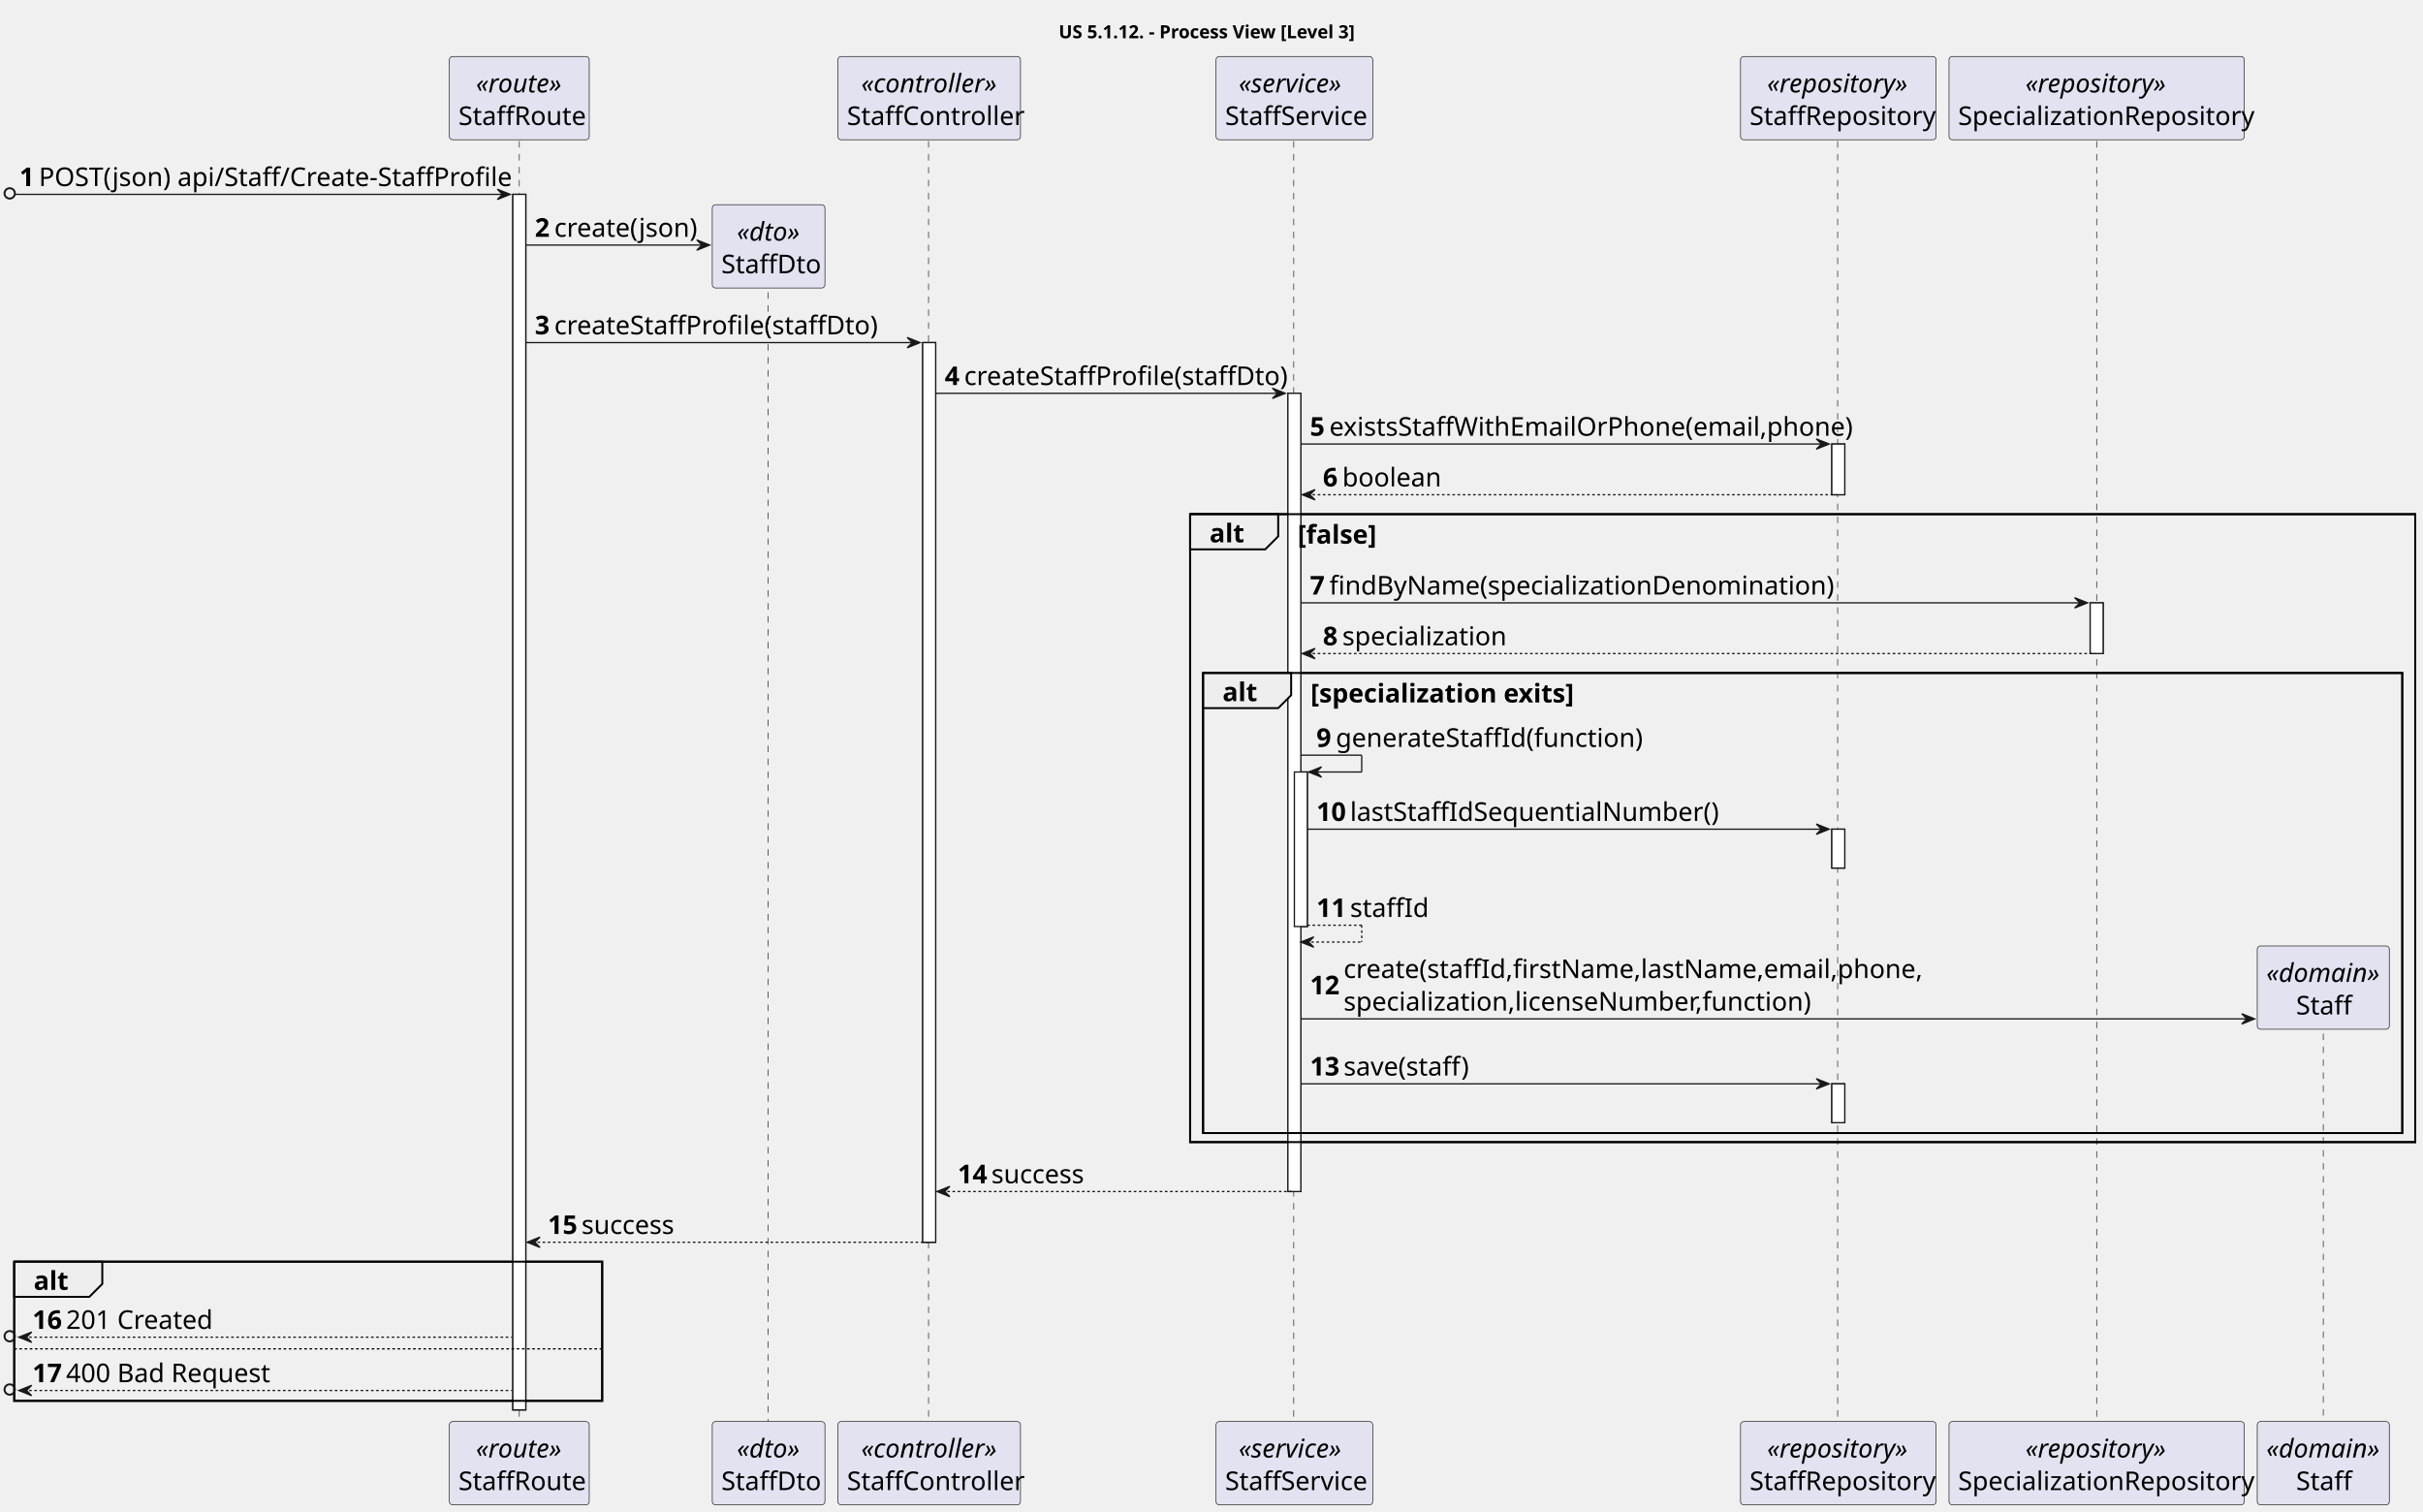
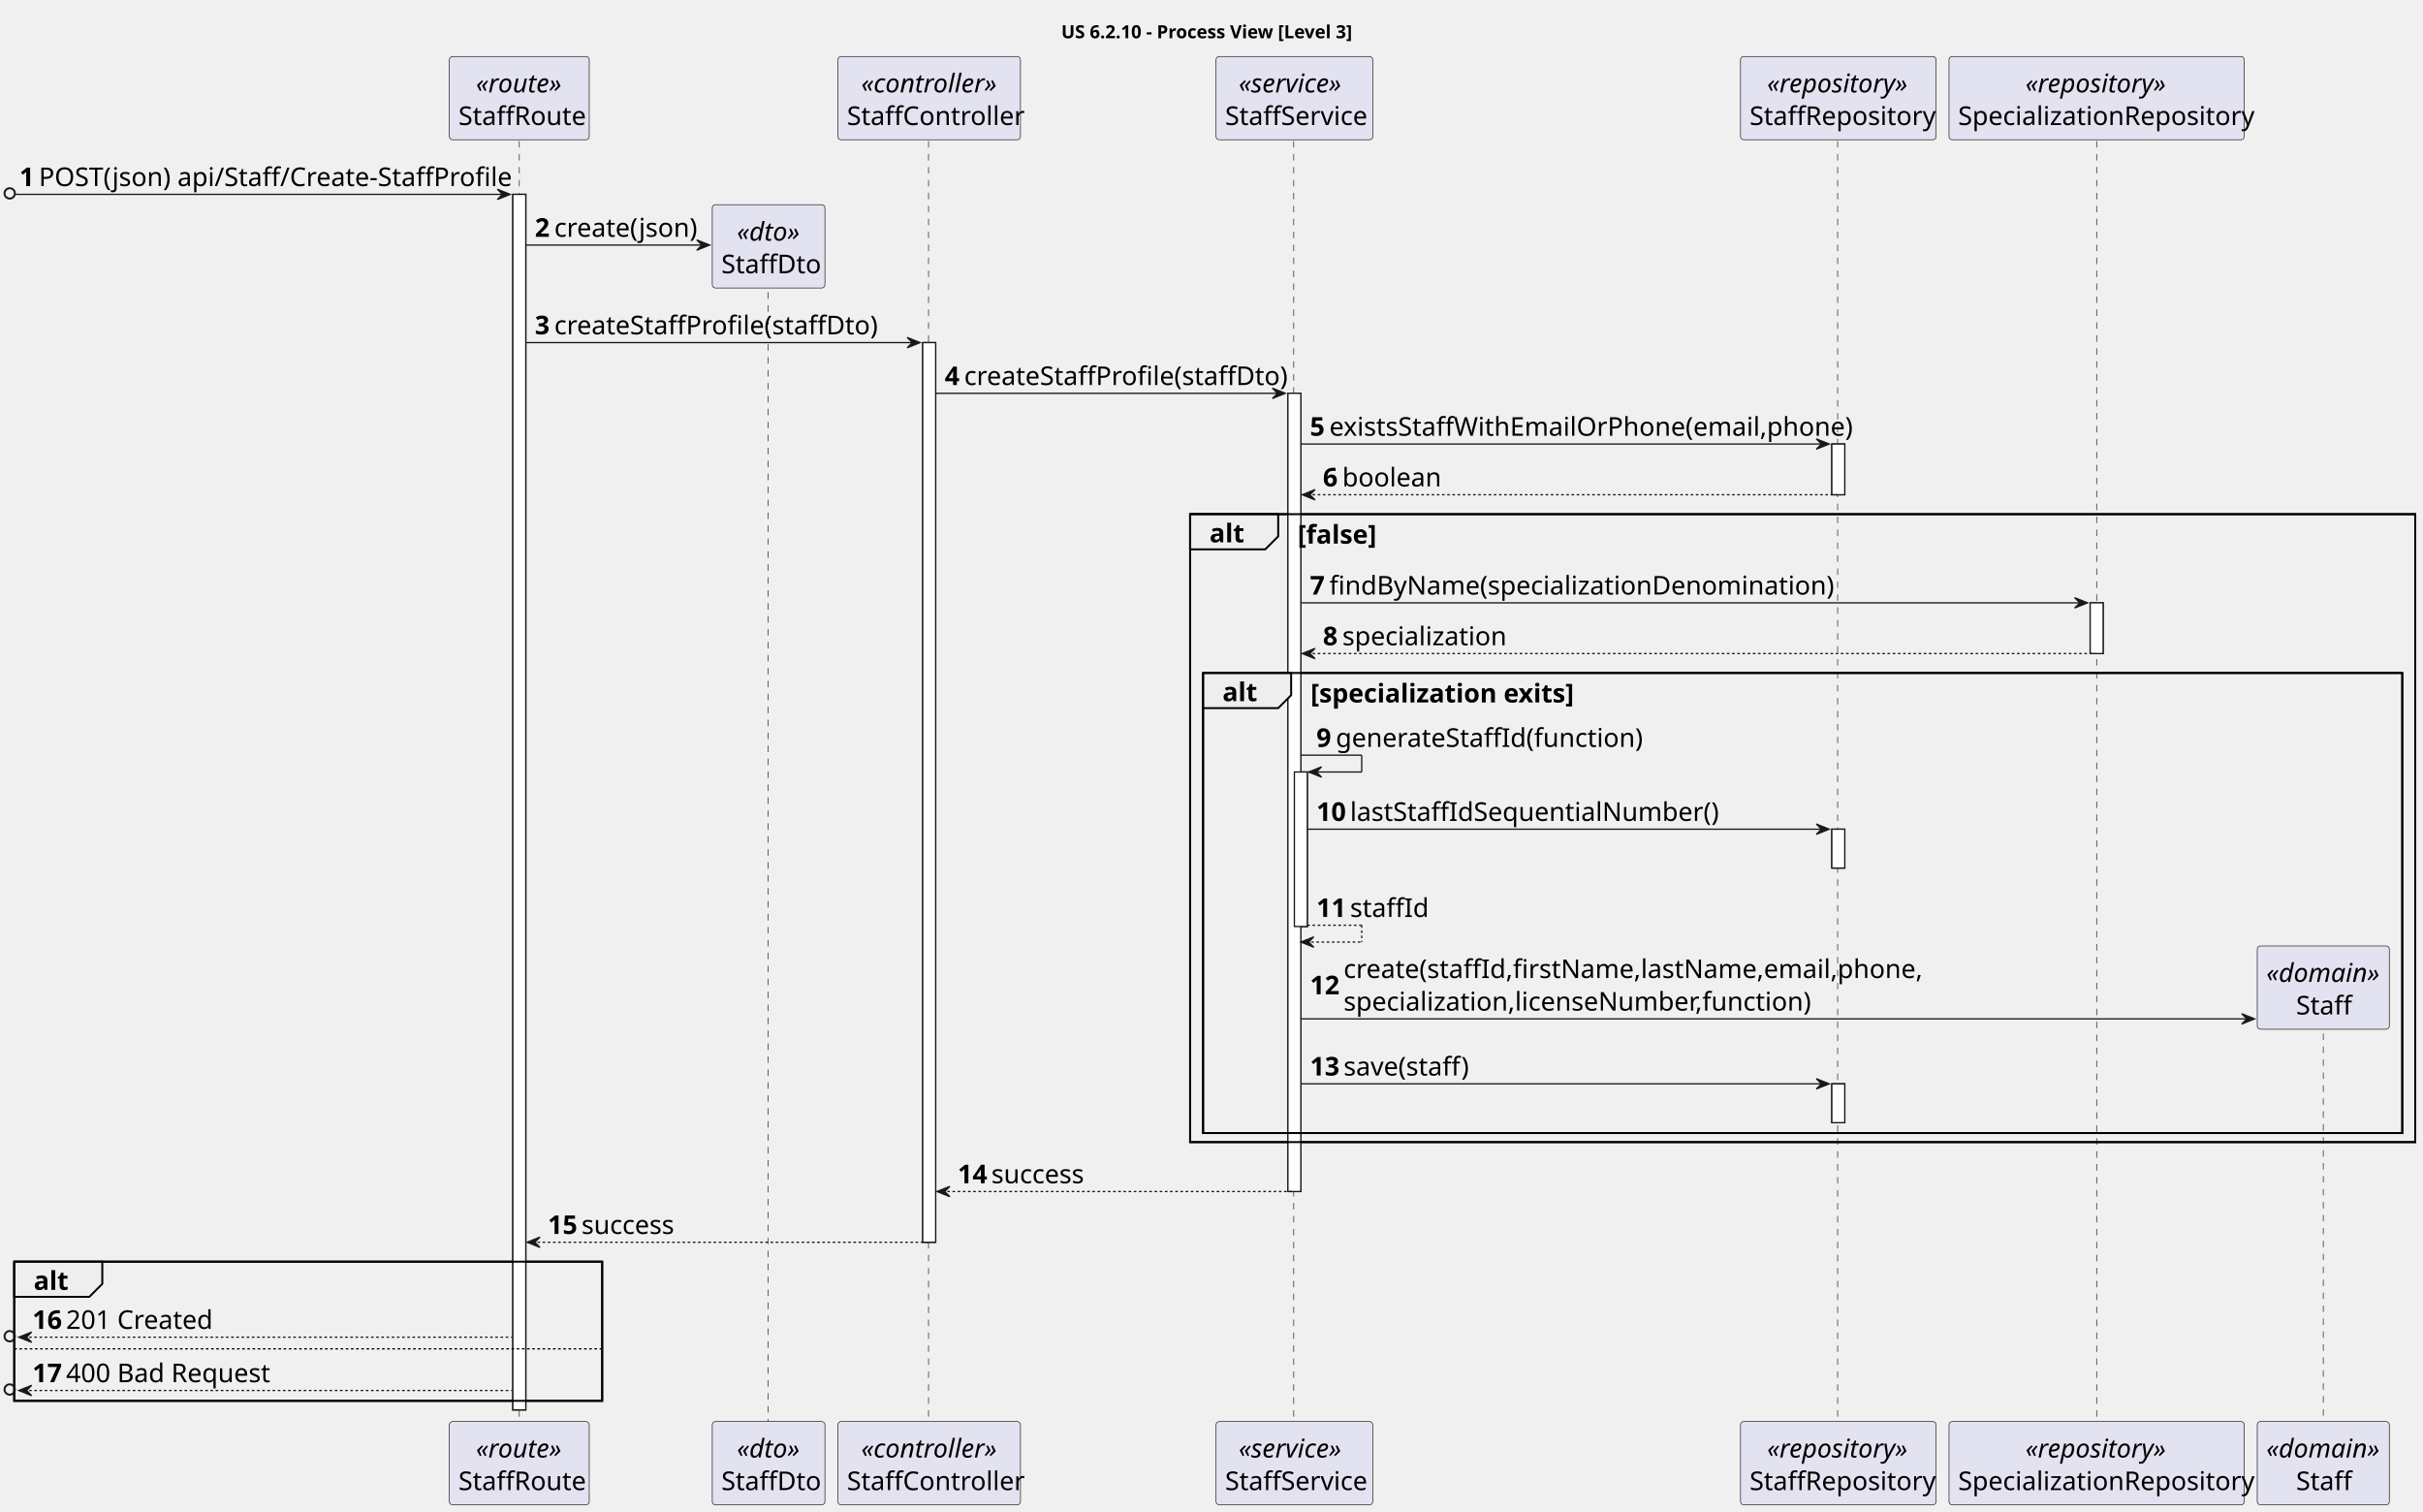
<svg xmlns="http://www.w3.org/2000/svg" contentStyleType="text/css" height="1167px" preserveAspectRatio="none" style="width:1871px;height:1167px;background:#FFFFFF;" version="1.1" viewBox="0 0 1871 1167" width="1871px" zoomAndPan="magnify">
  <defs />
  <g>
-     <text fill="#000000" font-family="sans-serif" font-size="14" font-weight="bold" lengthAdjust="spacing" textLength="239" x="817.5" y="29.533">US 5.1.12. - Process View [Level 3]</text>
+     <text fill="#000000" font-family="sans-serif" font-size="14" font-weight="bold" lengthAdjust="spacing" textLength="235" x="819.5" y="29.533">US 6.2.10 - Process View [Level 3]</text>
    <rect fill="#FFFFFF" height="938.594" style="stroke:#181818;stroke-width:1.0;" width="10" x="396" y="150.078" />
    <rect fill="#FFFFFF" height="694.656" style="stroke:#181818;stroke-width:1.0;" width="10" x="712.5" y="264.547" />
    <rect fill="#FFFFFF" height="616.344" style="stroke:#181818;stroke-width:1.0;" width="10" x="994.5" y="303.703" />
    <rect fill="#FFFFFF" height="119.312" style="stroke:#181818;stroke-width:1.0;" width="10" x="999.5" y="596.109" />
    <rect fill="#FFFFFF" height="39.156" style="stroke:#181818;stroke-width:1.0;" width="10" x="1414.5" y="342.859" />
    <rect fill="#FFFFFF" height="30" style="stroke:#181818;stroke-width:1.0;" width="10" x="1414.5" y="640.266" />
    <rect fill="#FFFFFF" height="30" style="stroke:#181818;stroke-width:1.0;" width="10" x="1414.5" y="836.891" />
    <rect fill="#FFFFFF" height="39.156" style="stroke:#181818;stroke-width:1.0;" width="10" x="1614" y="465.484" />
    <rect fill="none" height="484.875" style="stroke:#000000;stroke-width:1.5;" width="946" x="919" y="397.016" />
    <rect fill="none" height="355.25" style="stroke:#000000;stroke-width:1.5;" width="926" x="929" y="519.641" />
    <rect fill="none" height="107.469" style="stroke:#000000;stroke-width:1.5;" width="454" x="11" y="974.203" />
    <line style="stroke:#181818;stroke-width:0.5;stroke-dasharray:5.0,5.0;" x1="401" x2="401" y1="108.922" y2="1098.672" />
    <line style="stroke:#181818;stroke-width:0.5;stroke-dasharray:5.0,5.0;" x1="593" x2="593" y1="205.734" y2="1098.672" />
    <line style="stroke:#181818;stroke-width:0.5;stroke-dasharray:5.0,5.0;" x1="717" x2="717" y1="108.922" y2="1098.672" />
    <line style="stroke:#181818;stroke-width:0.5;stroke-dasharray:5.0,5.0;" x1="999" x2="999" y1="108.922" y2="1098.672" />
    <line style="stroke:#181818;stroke-width:0.5;stroke-dasharray:5.0,5.0;" x1="1419" x2="1419" y1="108.922" y2="1098.672" />
    <line style="stroke:#181818;stroke-width:0.5;stroke-dasharray:5.0,5.0;" x1="1619" x2="1619" y1="108.922" y2="1098.672" />
    <line style="stroke:#181818;stroke-width:0.5;stroke-dasharray:5.0,5.0;" x1="1794" x2="1794" y1="778.078" y2="1098.672" />
    <rect fill="#E2E2F0" height="64.312" rx="2.5" ry="2.5" style="stroke:#181818;stroke-width:0.5;" width="108" x="347" y="43.609" />
    <text fill="#000000" font-family="sans-serif" font-size="20" font-style="italic" lengthAdjust="spacing" textLength="67" x="367.5" y="71.371">«route»</text>
    <text fill="#000000" font-family="sans-serif" font-size="20" lengthAdjust="spacing" textLength="94" x="354" y="96.527">StaffRoute</text>
    <rect fill="#E2E2F0" height="64.312" rx="2.5" ry="2.5" style="stroke:#181818;stroke-width:0.5;" width="108" x="347" y="1097.672" />
    <text fill="#000000" font-family="sans-serif" font-size="20" font-style="italic" lengthAdjust="spacing" textLength="67" x="367.5" y="1125.434">«route»</text>
    <text fill="#000000" font-family="sans-serif" font-size="20" lengthAdjust="spacing" textLength="94" x="354" y="1150.59">StaffRoute</text>
    <rect fill="#E2E2F0" height="64.312" rx="2.5" ry="2.5" style="stroke:#181818;stroke-width:0.5;" width="87" x="550" y="1097.672" />
    <text fill="#000000" font-family="sans-serif" font-size="20" font-style="italic" lengthAdjust="spacing" textLength="49" x="569" y="1125.434">«dto»</text>
    <text fill="#000000" font-family="sans-serif" font-size="20" lengthAdjust="spacing" textLength="73" x="557" y="1150.59">StaffDto</text>
    <rect fill="#E2E2F0" height="64.312" rx="2.5" ry="2.5" style="stroke:#181818;stroke-width:0.5;" width="141" x="647" y="43.609" />
    <text fill="#000000" font-family="sans-serif" font-size="20" font-style="italic" lengthAdjust="spacing" textLength="105" x="665" y="71.371">«controller»</text>
    <text fill="#000000" font-family="sans-serif" font-size="20" lengthAdjust="spacing" textLength="127" x="654" y="96.527">StaffController</text>
    <rect fill="#E2E2F0" height="64.312" rx="2.5" ry="2.5" style="stroke:#181818;stroke-width:0.5;" width="141" x="647" y="1097.672" />
    <text fill="#000000" font-family="sans-serif" font-size="20" font-style="italic" lengthAdjust="spacing" textLength="105" x="665" y="1125.434">«controller»</text>
    <text fill="#000000" font-family="sans-serif" font-size="20" lengthAdjust="spacing" textLength="127" x="654" y="1150.59">StaffController</text>
    <rect fill="#E2E2F0" height="64.312" rx="2.5" ry="2.5" style="stroke:#181818;stroke-width:0.5;" width="121" x="939" y="43.609" />
    <text fill="#000000" font-family="sans-serif" font-size="20" font-style="italic" lengthAdjust="spacing" textLength="86" x="956.5" y="71.371">«service»</text>
    <text fill="#000000" font-family="sans-serif" font-size="20" lengthAdjust="spacing" textLength="107" x="946" y="96.527">StaffService</text>
    <rect fill="#E2E2F0" height="64.312" rx="2.5" ry="2.5" style="stroke:#181818;stroke-width:0.5;" width="121" x="939" y="1097.672" />
    <text fill="#000000" font-family="sans-serif" font-size="20" font-style="italic" lengthAdjust="spacing" textLength="86" x="956.5" y="1125.434">«service»</text>
    <text fill="#000000" font-family="sans-serif" font-size="20" lengthAdjust="spacing" textLength="107" x="946" y="1150.59">StaffService</text>
    <rect fill="#E2E2F0" height="64.312" rx="2.5" ry="2.5" style="stroke:#181818;stroke-width:0.5;" width="151" x="1344" y="43.609" />
    <text fill="#000000" font-family="sans-serif" font-size="20" font-style="italic" lengthAdjust="spacing" textLength="110" x="1364.5" y="71.371">«repository»</text>
    <text fill="#000000" font-family="sans-serif" font-size="20" lengthAdjust="spacing" textLength="137" x="1351" y="96.527">StaffRepository</text>
    <rect fill="#E2E2F0" height="64.312" rx="2.5" ry="2.5" style="stroke:#181818;stroke-width:0.5;" width="151" x="1344" y="1097.672" />
    <text fill="#000000" font-family="sans-serif" font-size="20" font-style="italic" lengthAdjust="spacing" textLength="110" x="1364.5" y="1125.434">«repository»</text>
    <text fill="#000000" font-family="sans-serif" font-size="20" lengthAdjust="spacing" textLength="137" x="1351" y="1150.59">StaffRepository</text>
    <rect fill="#E2E2F0" height="64.312" rx="2.5" ry="2.5" style="stroke:#181818;stroke-width:0.5;" width="228" x="1505" y="43.609" />
    <text fill="#000000" font-family="sans-serif" font-size="20" font-style="italic" lengthAdjust="spacing" textLength="110" x="1564" y="71.371">«repository»</text>
    <text fill="#000000" font-family="sans-serif" font-size="20" lengthAdjust="spacing" textLength="214" x="1512" y="96.527">SpecializationRepository</text>
    <rect fill="#E2E2F0" height="64.312" rx="2.5" ry="2.5" style="stroke:#181818;stroke-width:0.5;" width="228" x="1505" y="1097.672" />
    <text fill="#000000" font-family="sans-serif" font-size="20" font-style="italic" lengthAdjust="spacing" textLength="110" x="1564" y="1125.434">«repository»</text>
    <text fill="#000000" font-family="sans-serif" font-size="20" lengthAdjust="spacing" textLength="214" x="1512" y="1150.59">SpecializationRepository</text>
    <rect fill="#E2E2F0" height="64.312" rx="2.5" ry="2.5" style="stroke:#181818;stroke-width:0.5;" width="102" x="1743" y="1097.672" />
    <text fill="#000000" font-family="sans-serif" font-size="20" font-style="italic" lengthAdjust="spacing" textLength="88" x="1750" y="1125.434">«domain»</text>
    <text fill="#000000" font-family="sans-serif" font-size="20" lengthAdjust="spacing" textLength="42" x="1773" y="1150.59">Staff</text>
    <rect fill="#FFFFFF" height="938.594" style="stroke:#181818;stroke-width:1.0;" width="10" x="396" y="150.078" />
    <rect fill="#FFFFFF" height="694.656" style="stroke:#181818;stroke-width:1.0;" width="10" x="712.5" y="264.547" />
    <rect fill="#FFFFFF" height="616.344" style="stroke:#181818;stroke-width:1.0;" width="10" x="994.5" y="303.703" />
    <rect fill="#FFFFFF" height="119.312" style="stroke:#181818;stroke-width:1.0;" width="10" x="999.5" y="596.109" />
    <rect fill="#FFFFFF" height="39.156" style="stroke:#181818;stroke-width:1.0;" width="10" x="1414.5" y="342.859" />
    <rect fill="#FFFFFF" height="30" style="stroke:#181818;stroke-width:1.0;" width="10" x="1414.5" y="640.266" />
    <rect fill="#FFFFFF" height="30" style="stroke:#181818;stroke-width:1.0;" width="10" x="1414.5" y="836.891" />
    <rect fill="#FFFFFF" height="39.156" style="stroke:#181818;stroke-width:1.0;" width="10" x="1614" y="465.484" />
    <ellipse cx="7.5" cy="149.328" fill="none" rx="4" ry="4" style="stroke:#181818;stroke-width:1.5;" />
    <polygon fill="#181818" points="384,146.078,394,150.078,384,154.078,388,150.078" style="stroke:#181818;stroke-width:1.0;" />
    <line style="stroke:#181818;stroke-width:1.0;" x1="12" x2="390" y1="150.078" y2="150.078" />
    <text fill="#000000" font-family="sans-serif" font-size="20" font-weight="bold" lengthAdjust="spacing" textLength="11" x="15" y="143.684">1</text>
    <text fill="#000000" font-family="sans-serif" font-size="20" lengthAdjust="spacing" textLength="354" x="30" y="143.684">POST(json) api/Staff/Create-StaffProfile</text>
    <polygon fill="#181818" points="538,185.234,548,189.234,538,193.234,542,189.234" style="stroke:#181818;stroke-width:1.0;" />
    <line style="stroke:#181818;stroke-width:1.0;" x1="406" x2="544" y1="189.234" y2="189.234" />
    <text fill="#000000" font-family="sans-serif" font-size="20" font-weight="bold" lengthAdjust="spacing" textLength="11" x="413" y="182.84">2</text>
    <text fill="#000000" font-family="sans-serif" font-size="20" lengthAdjust="spacing" textLength="105" x="428" y="182.84">create(json)</text>
    <rect fill="#E2E2F0" height="64.312" rx="2.5" ry="2.5" style="stroke:#181818;stroke-width:0.5;" width="87" x="550" y="158.078" />
    <text fill="#000000" font-family="sans-serif" font-size="20" font-style="italic" lengthAdjust="spacing" textLength="49" x="569" y="185.84">«dto»</text>
    <text fill="#000000" font-family="sans-serif" font-size="20" lengthAdjust="spacing" textLength="73" x="557" y="210.996">StaffDto</text>
    <polygon fill="#181818" points="700.5,260.547,710.5,264.547,700.5,268.547,704.5,264.547" style="stroke:#181818;stroke-width:1.0;" />
    <line style="stroke:#181818;stroke-width:1.0;" x1="406" x2="706.5" y1="264.547" y2="264.547" />
    <text fill="#000000" font-family="sans-serif" font-size="20" font-weight="bold" lengthAdjust="spacing" textLength="11" x="413" y="258.152">3</text>
    <text fill="#000000" font-family="sans-serif" font-size="20" lengthAdjust="spacing" textLength="238" x="428" y="258.152">createStaffProfile(staffDto)</text>
    <polygon fill="#181818" points="982.5,299.703,992.5,303.703,982.5,307.703,986.5,303.703" style="stroke:#181818;stroke-width:1.0;" />
    <line style="stroke:#181818;stroke-width:1.0;" x1="722.5" x2="988.5" y1="303.703" y2="303.703" />
    <text fill="#000000" font-family="sans-serif" font-size="20" font-weight="bold" lengthAdjust="spacing" textLength="11" x="729.5" y="297.309">4</text>
    <text fill="#000000" font-family="sans-serif" font-size="20" lengthAdjust="spacing" textLength="238" x="744.5" y="297.309">createStaffProfile(staffDto)</text>
    <polygon fill="#181818" points="1402.5,338.859,1412.5,342.859,1402.5,346.859,1406.5,342.859" style="stroke:#181818;stroke-width:1.0;" />
    <line style="stroke:#181818;stroke-width:1.0;" x1="1004.5" x2="1408.5" y1="342.859" y2="342.859" />
    <text fill="#000000" font-family="sans-serif" font-size="20" font-weight="bold" lengthAdjust="spacing" textLength="11" x="1011.5" y="336.465">5</text>
    <text fill="#000000" font-family="sans-serif" font-size="20" lengthAdjust="spacing" textLength="376" x="1026.5" y="336.465">existsStaffWithEmailOrPhone(email,phone)</text>
    <polygon fill="#181818" points="1015.5,378.016,1005.5,382.016,1015.5,386.016,1011.5,382.016" style="stroke:#181818;stroke-width:1.0;" />
    <line style="stroke:#181818;stroke-width:1.0;stroke-dasharray:2.0,2.0;" x1="1009.5" x2="1418.5" y1="382.016" y2="382.016" />
    <text fill="#000000" font-family="sans-serif" font-size="20" font-weight="bold" lengthAdjust="spacing" textLength="11" x="1021.5" y="375.621">6</text>
    <text fill="#000000" font-family="sans-serif" font-size="20" lengthAdjust="spacing" textLength="69" x="1036.5" y="375.621">boolean</text>
    <path d="M919,397.016 L987,397.016 L987,414.172 L977,424.172 L919,424.172 L919,397.016 " fill="#EEEEEE" style="stroke:#000000;stroke-width:1.5;" />
    <rect fill="none" height="484.875" style="stroke:#000000;stroke-width:1.5;" width="946" x="919" y="397.016" />
    <text fill="#000000" font-family="sans-serif" font-size="20" font-weight="bold" lengthAdjust="spacing" textLength="23" x="934" y="418.777">alt</text>
    <text fill="#000000" font-family="sans-serif" font-size="20" font-weight="bold" lengthAdjust="spacing" textLength="59" x="1002" y="419.777">[false]</text>
    <polygon fill="#181818" points="1602,461.484,1612,465.484,1602,469.484,1606,465.484" style="stroke:#181818;stroke-width:1.0;" />
    <line style="stroke:#181818;stroke-width:1.0;" x1="1004.5" x2="1608" y1="465.484" y2="465.484" />
    <text fill="#000000" font-family="sans-serif" font-size="20" font-weight="bold" lengthAdjust="spacing" textLength="11" x="1011.5" y="459.09">7</text>
    <text fill="#000000" font-family="sans-serif" font-size="20" lengthAdjust="spacing" textLength="353" x="1026.5" y="459.09">findByName(specializationDenomination)</text>
    <polygon fill="#181818" points="1015.5,500.641,1005.5,504.641,1015.5,508.641,1011.5,504.641" style="stroke:#181818;stroke-width:1.0;" />
    <line style="stroke:#181818;stroke-width:1.0;stroke-dasharray:2.0,2.0;" x1="1009.5" x2="1618" y1="504.641" y2="504.641" />
    <text fill="#000000" font-family="sans-serif" font-size="20" font-weight="bold" lengthAdjust="spacing" textLength="11" x="1021.5" y="498.246">8</text>
    <text fill="#000000" font-family="sans-serif" font-size="20" lengthAdjust="spacing" textLength="116" x="1036.5" y="498.246">specialization</text>
    <path d="M929,519.641 L997,519.641 L997,536.797 L987,546.797 L929,546.797 L929,519.641 " fill="#EEEEEE" style="stroke:#000000;stroke-width:1.5;" />
    <rect fill="none" height="355.25" style="stroke:#000000;stroke-width:1.5;" width="926" x="929" y="519.641" />
    <text fill="#000000" font-family="sans-serif" font-size="20" font-weight="bold" lengthAdjust="spacing" textLength="23" x="944" y="541.402">alt</text>
    <text fill="#000000" font-family="sans-serif" font-size="20" font-weight="bold" lengthAdjust="spacing" textLength="193" x="1012" y="542.402">[specialization exits]</text>
    <line style="stroke:#181818;stroke-width:1.0;" x1="1004.5" x2="1051.5" y1="583.109" y2="583.109" />
    <line style="stroke:#181818;stroke-width:1.0;" x1="1051.5" x2="1051.5" y1="583.109" y2="596.109" />
    <line style="stroke:#181818;stroke-width:1.0;" x1="1010.5" x2="1051.5" y1="596.109" y2="596.109" />
    <polygon fill="#181818" points="1020.5,592.109,1010.5,596.109,1020.5,600.109,1016.5,596.109" style="stroke:#181818;stroke-width:1.0;" />
    <text fill="#000000" font-family="sans-serif" font-size="20" font-weight="bold" lengthAdjust="spacing" textLength="11" x="1016.5" y="576.715">9</text>
    <text fill="#000000" font-family="sans-serif" font-size="20" lengthAdjust="spacing" textLength="218" x="1031.5" y="576.715">generateStaffId(function)</text>
    <polygon fill="#181818" points="1402.5,636.266,1412.5,640.266,1402.5,644.266,1406.5,640.266" style="stroke:#181818;stroke-width:1.0;" />
    <line style="stroke:#181818;stroke-width:1.0;" x1="1009.5" x2="1408.5" y1="640.266" y2="640.266" />
    <text fill="#000000" font-family="sans-serif" font-size="20" font-weight="bold" lengthAdjust="spacing" textLength="22" x="1016.5" y="633.871">10</text>
    <text fill="#000000" font-family="sans-serif" font-size="20" lengthAdjust="spacing" textLength="263" x="1042.5" y="633.871">lastStaffIdSequentialNumber()</text>
    <line style="stroke:#181818;stroke-width:1.0;stroke-dasharray:2.0,2.0;" x1="1009.5" x2="1051.5" y1="714.422" y2="714.422" />
    <line style="stroke:#181818;stroke-width:1.0;stroke-dasharray:2.0,2.0;" x1="1051.5" x2="1051.5" y1="714.422" y2="727.422" />
    <line style="stroke:#181818;stroke-width:1.0;stroke-dasharray:2.0,2.0;" x1="1004.5" x2="1051.5" y1="727.422" y2="727.422" />
    <polygon fill="#181818" points="1014.5,723.422,1004.5,727.422,1014.5,731.422,1010.5,727.422" style="stroke:#181818;stroke-width:1.0;" />
    <text fill="#000000" font-family="sans-serif" font-size="20" font-weight="bold" lengthAdjust="spacing" textLength="22" x="1016.5" y="708.027">11</text>
    <text fill="#000000" font-family="sans-serif" font-size="20" lengthAdjust="spacing" textLength="56" x="1042.5" y="708.027">staffId</text>
    <polygon fill="#181818" points="1731,782.734,1741,786.734,1731,790.734,1735,786.734" style="stroke:#181818;stroke-width:1.0;" />
    <line style="stroke:#181818;stroke-width:1.0;" x1="1004.5" x2="1737" y1="786.734" y2="786.734" />
    <text fill="#000000" font-family="sans-serif" font-size="20" font-weight="bold" lengthAdjust="spacing" textLength="22" x="1011.5" y="767.762">12</text>
    <text fill="#000000" font-family="sans-serif" font-size="20" lengthAdjust="spacing" textLength="414" x="1037.5" y="755.184">create(staffId,firstName,lastName,email,phone,</text>
    <text fill="#000000" font-family="sans-serif" font-size="20" lengthAdjust="spacing" textLength="330" x="1037.5" y="780.34">specialization,licenseNumber,function)</text>
    <rect fill="#E2E2F0" height="64.312" rx="2.5" ry="2.5" style="stroke:#181818;stroke-width:0.5;" width="102" x="1743" y="730.422" />
    <text fill="#000000" font-family="sans-serif" font-size="20" font-style="italic" lengthAdjust="spacing" textLength="88" x="1750" y="758.184">«domain»</text>
    <text fill="#000000" font-family="sans-serif" font-size="20" lengthAdjust="spacing" textLength="42" x="1773" y="783.34">Staff</text>
    <polygon fill="#181818" points="1402.5,832.891,1412.5,836.891,1402.5,840.891,1406.5,836.891" style="stroke:#181818;stroke-width:1.0;" />
    <line style="stroke:#181818;stroke-width:1.0;" x1="1004.5" x2="1408.5" y1="836.891" y2="836.891" />
    <text fill="#000000" font-family="sans-serif" font-size="20" font-weight="bold" lengthAdjust="spacing" textLength="22" x="1011.5" y="830.496">13</text>
    <text fill="#000000" font-family="sans-serif" font-size="20" lengthAdjust="spacing" textLength="94" x="1037.5" y="830.496">save(staff)</text>
    <polygon fill="#181818" points="733.5,916.047,723.5,920.047,733.5,924.047,729.5,920.047" style="stroke:#181818;stroke-width:1.0;" />
    <line style="stroke:#181818;stroke-width:1.0;stroke-dasharray:2.0,2.0;" x1="727.5" x2="998.5" y1="920.047" y2="920.047" />
    <text fill="#000000" font-family="sans-serif" font-size="20" font-weight="bold" lengthAdjust="spacing" textLength="22" x="739.5" y="913.652">14</text>
    <text fill="#000000" font-family="sans-serif" font-size="20" lengthAdjust="spacing" textLength="71" x="765.5" y="913.652">success</text>
    <polygon fill="#181818" points="417,955.203,407,959.203,417,963.203,413,959.203" style="stroke:#181818;stroke-width:1.0;" />
    <line style="stroke:#181818;stroke-width:1.0;stroke-dasharray:2.0,2.0;" x1="411" x2="716.5" y1="959.203" y2="959.203" />
    <text fill="#000000" font-family="sans-serif" font-size="20" font-weight="bold" lengthAdjust="spacing" textLength="22" x="423" y="952.809">15</text>
    <text fill="#000000" font-family="sans-serif" font-size="20" lengthAdjust="spacing" textLength="71" x="449" y="952.809">success</text>
    <path d="M11,974.203 L79,974.203 L79,991.359 L69,1001.359 L11,1001.359 L11,974.203 " fill="#EEEEEE" style="stroke:#000000;stroke-width:1.5;" />
    <rect fill="none" height="107.469" style="stroke:#000000;stroke-width:1.5;" width="454" x="11" y="974.203" />
    <text fill="#000000" font-family="sans-serif" font-size="20" font-weight="bold" lengthAdjust="spacing" textLength="23" x="26" y="995.965">alt</text>
    <ellipse cx="7.5" cy="1031.766" fill="none" rx="4" ry="4" style="stroke:#181818;stroke-width:1.5;" />
    <polygon fill="#181818" points="24.5,1028.516,14.5,1032.516,24.5,1036.516,20.5,1032.516" style="stroke:#181818;stroke-width:1.0;" />
    <line style="stroke:#181818;stroke-width:1.0;stroke-dasharray:2.0,2.0;" x1="22.5" x2="395" y1="1032.516" y2="1032.516" />
    <text fill="#000000" font-family="sans-serif" font-size="20" font-weight="bold" lengthAdjust="spacing" textLength="22" x="25" y="1026.121">16</text>
    <text fill="#000000" font-family="sans-serif" font-size="20" lengthAdjust="spacing" textLength="110" x="51" y="1026.121">201 Created</text>
    <line style="stroke:#000000;stroke-width:1.0;stroke-dasharray:2.0,2.0;" x1="11" x2="465" y1="1041.516" y2="1041.516" />
    <ellipse cx="7.5" cy="1072.922" fill="none" rx="4" ry="4" style="stroke:#181818;stroke-width:1.5;" />
    <polygon fill="#181818" points="24.5,1069.672,14.5,1073.672,24.5,1077.672,20.5,1073.672" style="stroke:#181818;stroke-width:1.0;" />
    <line style="stroke:#181818;stroke-width:1.0;stroke-dasharray:2.0,2.0;" x1="22.5" x2="395" y1="1073.672" y2="1073.672" />
    <text fill="#000000" font-family="sans-serif" font-size="20" font-weight="bold" lengthAdjust="spacing" textLength="22" x="25" y="1067.277">17</text>
    <text fill="#000000" font-family="sans-serif" font-size="20" lengthAdjust="spacing" textLength="153" x="51" y="1067.277">400 Bad Request</text>
  </g>
</svg>
